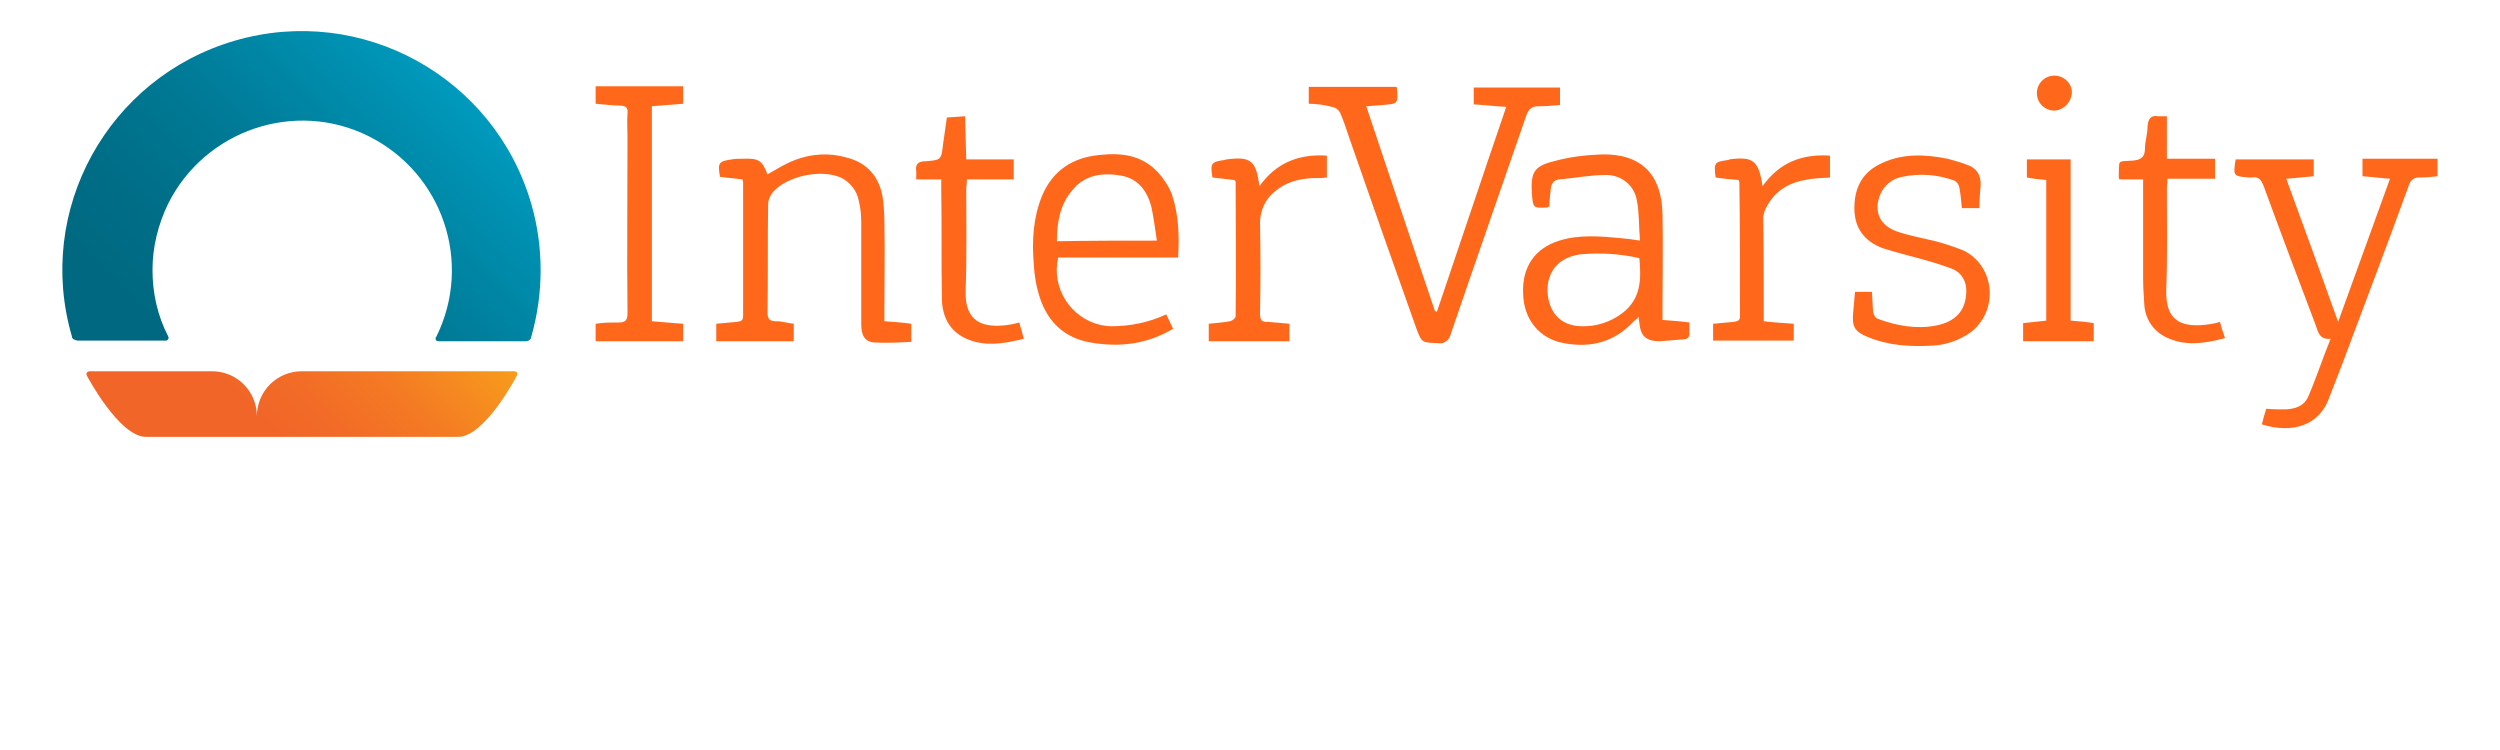
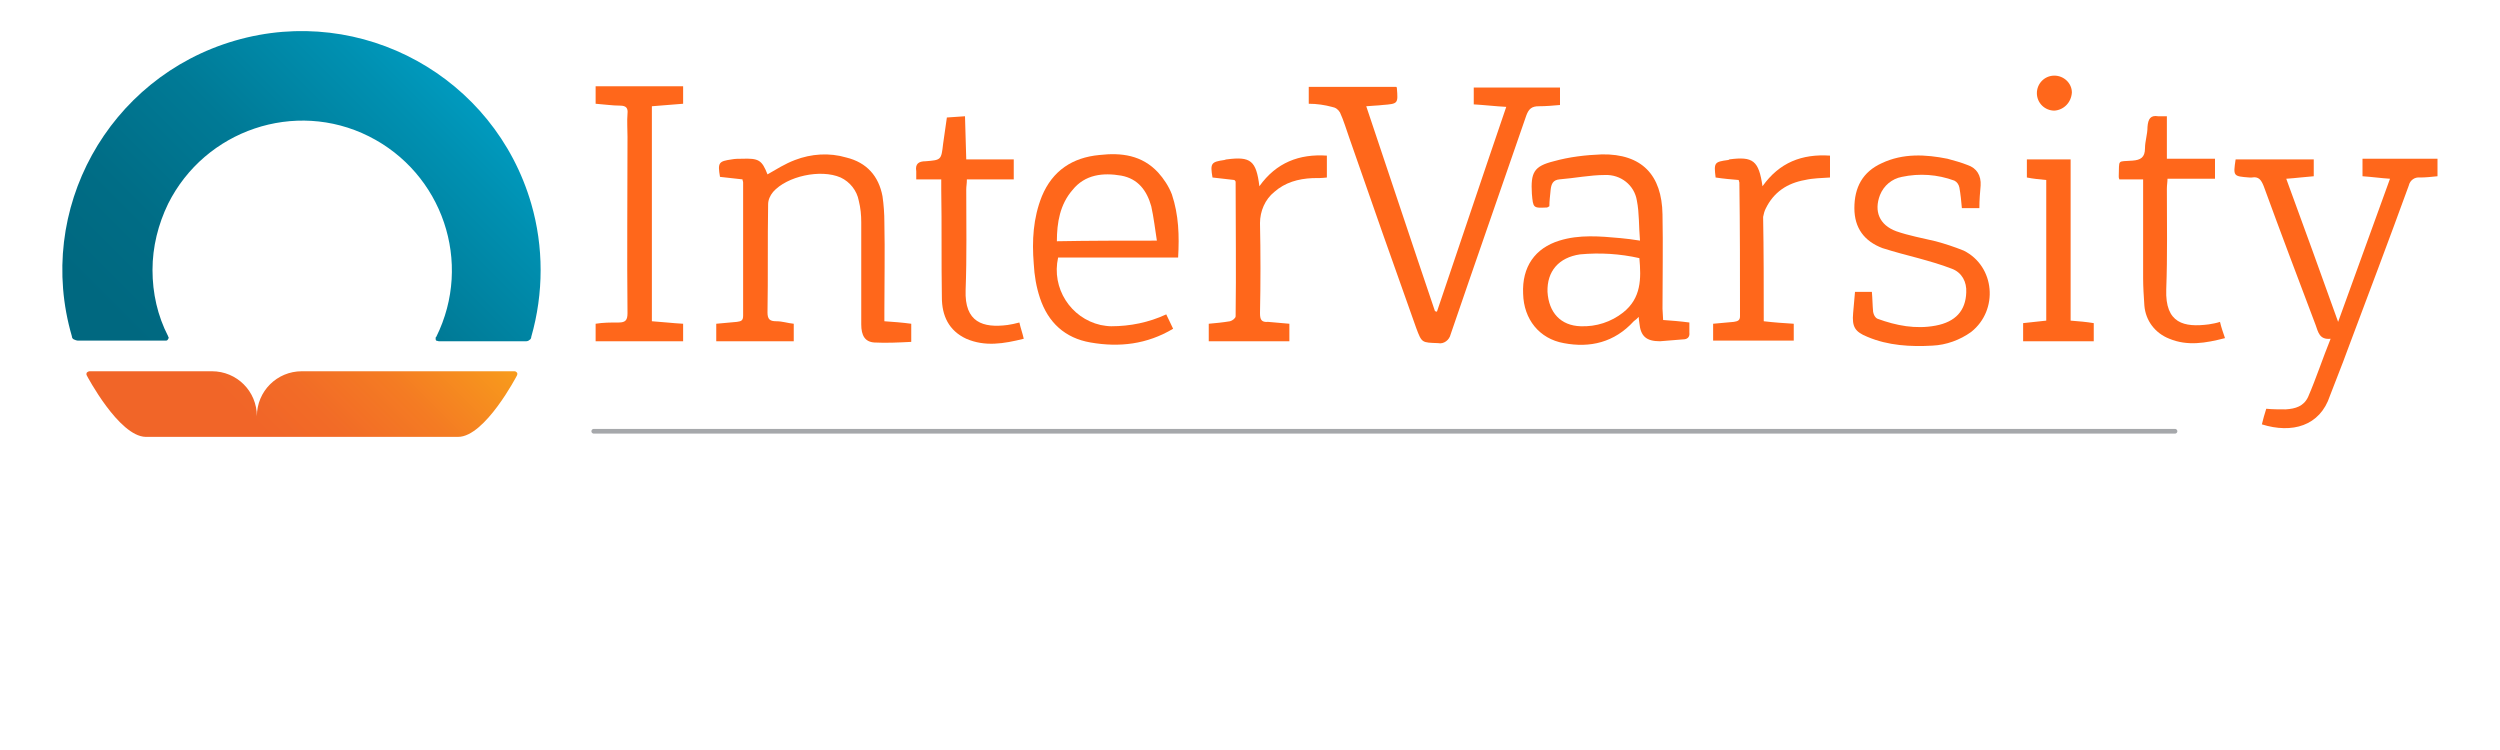
- <svg xmlns="http://www.w3.org/2000/svg" version="1.1" id="Layer_1" x="0px" y="0px" width="400px" height="120px" viewBox="0 0 400 120" enable-background="new 0 0 400 120" xml:space="preserve">
+ <svg xmlns="http://www.w3.org/2000/svg" version="1.1" id="Layer_1" x="0px" y="0px" width="400px" height="120px" viewBox="0 0 400 120" style="enable-background:new 0 0 400 120;" xml:space="preserve">
+   <style type="text/css">
+ 	.st0{fill:url(#SVGID_1_);}
+ 	.st1{fill:url(#SVGID_2_);}
+ 	.st2{fill:#FF671B;}
+ 	.st3{fill:none;stroke:#A6A8AB;stroke-width:0.75;stroke-linecap:round;stroke-miterlimit:10;}
+ </style>
  <g transform="translate(.2 -.3)">
-     <linearGradient id="SVGID_1_" gradientUnits="userSpaceOnUse" x1="3316.568" y1="267.389" x2="3280.883" y2="231.704" gradientTransform="matrix(-1 0 0 1 3346.83 -188.3)">
+     <linearGradient id="SVGID_1_" gradientUnits="userSpaceOnUse" x1="3416.386" y1="-145.112" x2="3380.701" y2="-109.427" gradientTransform="matrix(-1 0 0 -1 3446.63 -66)">
      <stop offset="0.3" style="stop-color:#F16528" />
      <stop offset="0.47" style="stop-color:#F26B27" />
      <stop offset="0.7" style="stop-color:#F47B23" />
      <stop offset="0.95" style="stop-color:#F7961D" />
      <stop offset="1" style="stop-color:#F89C1C" />
    </linearGradient>
-     <path fill="url(#SVGID_1_)" d="M82.1,59.7c0.2,0,0.3,0.1,0.4,0.2c0.1,0.1,0.1,0.3,0,0.5c0,0-5.1,9.8-9.4,9.8h-50   c-4.3-0.1-9.4-9.8-9.4-9.8c-0.1-0.2-0.1-0.3,0-0.5c0.1-0.1,0.3-0.2,0.4-0.2h19.6c4,0,7.2,3.2,7.2,7.2c0-4,3.2-7.2,7.2-7.2H82.1z" />
-     <linearGradient id="SVGID_2_" gradientUnits="userSpaceOnUse" x1="22.425" y1="254.031" x2="73.273" y2="203.178" gradientTransform="matrix(1 0 0 1 0.2 -188.3)">
+     <path class="st0" d="M82.1,59.7c0.2,0,0.3,0.1,0.4,0.2c0.1,0.1,0.1,0.3,0,0.5c0,0-5.1,9.8-9.4,9.8h-50c-4.3-0.1-9.4-9.8-9.4-9.8   c-0.1-0.2-0.1-0.3,0-0.5c0.1-0.1,0.3-0.2,0.4-0.2h19.6c4,0,7.2,3.2,7.2,7.2c0-4,3.2-7.2,7.2-7.2H82.1z" />
+     <linearGradient id="SVGID_2_" gradientUnits="userSpaceOnUse" x1="22.262" y1="-131.7" x2="73.087" y2="-80.869" gradientTransform="matrix(1 0 0 -1 0.4 -66)">
      <stop offset="0.1" style="stop-color:#006880" />
      <stop offset="0.31" style="stop-color:#006D86" />
      <stop offset="0.58" style="stop-color:#007A96" />
      <stop offset="0.88" style="stop-color:#0090B1" />
      <stop offset="1" style="stop-color:#009ABE" />
    </linearGradient>
-     <path fill="url(#SVGID_2_)" d="M84,54.9H70c-0.1,0-0.3-0.1-0.4-0.1c-0.1-0.1-0.1-0.2-0.1-0.4c0-0.2,0.1-0.2,0.1-0.2   c5.9-11.9,1-26.2-10.8-32.1s-26.2-1-32.1,10.8c-1.6,3.3-2.5,6.9-2.5,10.6c0,3.7,0.8,7.3,2.5,10.6c0,0.1,0.1,0.2,0.1,0.2   c0,0.1-0.1,0.3-0.2,0.4c-0.1,0.1-0.2,0.1-0.3,0.1h-14c-0.2,0-0.5-0.1-0.7-0.2c-0.2-0.1-0.3-0.3-0.3-0.5   C5.4,33.9,17.1,12.7,37.4,6.8s41.5,5.8,47.4,26.1c2,6.9,2,14.3,0,21.3c0,0.2-0.1,0.4-0.3,0.5C84.4,54.8,84.2,54.9,84,54.9z" />
+     <path class="st1" d="M84,54.9H70c-0.1,0-0.3-0.1-0.4-0.1c-0.1-0.1-0.1-0.2-0.1-0.4s0.1-0.2,0.1-0.2c5.9-11.9,1-26.2-10.8-32.1   s-26.2-1-32.1,10.8c-1.6,3.3-2.5,6.9-2.5,10.6c0,3.7,0.8,7.3,2.5,10.6c0,0.1,0.1,0.2,0.1,0.2c0,0.1-0.1,0.3-0.2,0.4   c-0.1,0.1-0.2,0.1-0.3,0.1h-14c-0.2,0-0.5-0.1-0.7-0.2c-0.2-0.1-0.3-0.3-0.3-0.5C5.4,33.9,17.1,12.7,37.4,6.8s41.5,5.8,47.4,26.1   c2,6.9,2,14.3,0,21.3c0,0.2-0.1,0.4-0.3,0.5C84.4,54.8,84.2,54.9,84,54.9z" />
    <g>
-       <path fill="#FF671B" d="M209.2,16.9v-2.7h14c0.1,0.1,0.1,0.1,0.1,0.2c0.2,2.5,0.2,2.5-2.3,2.7c-0.8,0.1-1.6,0.1-2.6,0.2    c3.7,11,7.3,21.9,11,32.8c0.1,0,0.2,0,0.3,0.1c3.7-10.9,7.3-21.7,11.1-32.8c-1.8-0.1-3.5-0.3-5.2-0.4v-2.7h13.8v2.8    c-1.1,0.1-2.3,0.2-3.4,0.2s-1.6,0.4-2,1.5c-4,11.6-8.1,23.3-12.1,35c-0.2,0.9-1.1,1.6-2,1.4c0,0,0,0,0,0c-2.6-0.1-2.6,0-3.5-2.4    c-3.6-10.1-7.2-20.3-10.7-30.4c-0.5-1.4-0.9-2.8-1.5-4.1c-0.3-0.5-0.7-0.8-1.3-0.9C211.8,17.1,210.5,16.9,209.2,16.9L209.2,16.9z" />
-       <path fill="#FF671B" d="M361.7,68.2c0.2-0.8,0.4-1.6,0.7-2.5c1,0.1,2.1,0.1,3.1,0.1c1.6-0.1,2.9-0.5,3.6-2c1.3-3,2.3-6.1,3.6-9.3    c-1.8,0.2-2-1.1-2.4-2.2c-2.8-7.4-5.6-14.8-8.3-22.2c-0.4-1-0.8-1.6-1.9-1.4h-0.4c-2.6-0.2-2.6-0.2-2.2-2.9H370v2.7    c-1.4,0.1-2.9,0.3-4.4,0.4c2.8,7.6,5.5,15.1,8.3,22.9c2.8-7.7,5.5-15.2,8.3-22.9c-1.5-0.1-2.9-0.3-4.4-0.4v-2.8h12v2.8    c-1,0.1-1.9,0.2-2.8,0.2c-0.8-0.1-1.6,0.4-1.8,1.3c-3.2,8.8-6.5,17.5-9.8,26.3c-0.9,2.5-1.9,4.9-2.8,7.3    C371,68.5,366.5,69.7,361.7,68.2z" />
-       <path fill="#FF671B" d="M265.9,51.5c1.4,0.1,2.7,0.2,4.2,0.4c0,0.5,0,1.1,0,1.6c0.1,0.8-0.4,1.1-1,1.1c-1.2,0.1-2.5,0.2-3.7,0.3    c-2.2,0-3.1-0.8-3.3-2.9c0-0.2-0.1-0.5-0.1-1c-0.2,0.2-0.5,0.5-0.8,0.7c-3.1,3.4-7,4.3-11.2,3.5c-3.9-0.7-6.4-3.8-6.5-7.9    c-0.2-4.3,1.9-7.3,5.8-8.5c3.2-1,6.5-0.7,9.8-0.4c1,0.1,1.9,0.2,3.1,0.4c-0.2-2.2-0.1-4.4-0.5-6.4c-0.4-2.5-2.6-4.2-5.1-4.1    c-2.4,0-4.8,0.5-7.3,0.7c-1,0.1-1.3,0.7-1.4,1.7c-0.1,1-0.2,1.8-0.2,2.6c-0.2,0.1-0.3,0.2-0.4,0.2c-2.2,0.1-2.2,0.1-2.4-2.2    c-0.2-3.4,0.3-4.4,3.5-5.2c2.5-0.7,5.1-1,7.7-1.1c6.4-0.1,9.6,3.3,9.7,9.6c0.1,5,0,10,0,15.1V51.5z M262.1,41.6    c-3.1-0.7-6.3-0.9-9.5-0.6c-3.4,0.5-5.3,2.7-5.2,6c0.2,3.3,2.1,5.4,5.3,5.5c2.5,0.1,4.9-0.7,6.8-2.2    C262.4,48,262.4,44.9,262.1,41.6L262.1,41.6z" />
-       <path fill="#FF671B" d="M126.8,52.1v2.8h-12.4v-2.8c1.1-0.1,2.2-0.2,3.3-0.3c0.7-0.1,1-0.2,1-1V29.5c0-0.2-0.1-0.3-0.1-0.5    l-3.6-0.4c-0.4-2.3-0.2-2.5,1.9-2.8c0.5-0.1,1.1-0.1,1.6-0.1c2.7-0.1,3.2,0.2,4.1,2.5c1.4-0.8,2.8-1.7,4.4-2.3    c2.6-1,5.5-1.2,8.2-0.4c3.3,0.8,5.2,3,5.8,6.2c0.2,1.4,0.3,2.8,0.3,4.2c0.1,4.7,0,9.5,0,14.2v1.6c1.5,0.1,2.8,0.2,4.3,0.4V55    c-2,0.1-4,0.2-5.9,0.1c-1.5-0.1-2.1-1.1-2.1-2.9V35.9c0-1.2-0.1-2.3-0.4-3.5c-0.3-1.6-1.4-3-2.9-3.7c-3.2-1.4-8.6-0.2-10.8,2.3    c-0.5,0.6-0.8,1.3-0.8,2c-0.1,5.8,0,11.6-0.1,17.3c0,1.1,0.4,1.4,1.4,1.4S125.8,52,126.8,52.1L126.8,52.1z" />
-       <path fill="#FF671B" d="M188.3,41.5h-19.2c-1.1,4.9,2,9.7,6.8,10.8c0.6,0.1,1.1,0.2,1.7,0.2c3,0,6-0.6,8.8-1.9    c0.4,0.8,0.7,1.5,1.1,2.3c-4.2,2.5-8.6,3-13.2,2.2c-4.1-0.7-6.8-3.2-8.1-7.1c-0.6-1.8-0.9-3.6-1-5.5c-0.3-3.7-0.1-7.3,1.3-10.8    c1.7-4.1,4.9-6.2,9.2-6.6c3.5-0.4,6.8,0,9.4,2.8c0.9,1,1.7,2.2,2.2,3.5C188.4,34.7,188.5,38,188.3,41.5z M184.9,38.8    c-0.3-1.9-0.5-3.7-0.9-5.5c-0.7-2.5-2.1-4.4-4.8-4.9c-2.9-0.5-5.8-0.2-7.8,2.3c-2,2.3-2.5,5.2-2.5,8.2    C174.2,38.8,179.4,38.8,184.9,38.8z" />
-       <path fill="#FF671B" d="M296.6,47h2.7c0.1,1.1,0.1,2.2,0.2,3.2c0.1,0.5,0.3,0.9,0.7,1.1c3,1.1,6.1,1.7,9.3,1.1s4.8-2.4,4.9-5.3    c0.1-1.7-0.7-3.2-2.3-3.8c-1.8-0.7-3.6-1.2-5.4-1.7c-1.9-0.5-3.8-1-5.7-1.6c-2.9-1.1-4.5-3.2-4.5-6.4c0-3.3,1.3-5.8,4.4-7.2    c3.4-1.6,7-1.4,10.5-0.7c1.1,0.3,2.2,0.6,3.2,1c1.5,0.5,2.2,1.7,2.1,3.3c-0.1,1.1-0.2,2.3-0.2,3.6h-2.8c-0.1-1.1-0.2-2.2-0.4-3.3    c-0.1-0.5-0.4-0.9-0.8-1.1c-2.7-1-5.6-1.2-8.4-0.6c-1.6,0.3-2.9,1.4-3.5,2.9c-1,2.6-0.1,4.8,2.6,5.8c2,0.7,4.2,1.1,6.3,1.6    c1.5,0.4,3,0.9,4.5,1.5c5,2.5,5.6,9.5,1.2,13c-1.8,1.3-4,2.1-6.2,2.2c-3.5,0.2-7.1,0-10.4-1.4c-2-0.8-2.5-1.6-2.3-3.8    C296.4,49.1,296.5,48.1,296.6,47L296.6,47z" />
-       <path fill="#FF671B" d="M95.1,16.9v-2.8h14v2.8l-5,0.4v34.4c1.6,0.1,3.2,0.3,5,0.4v2.8h-14v-2.8c1.2-0.2,2.4-0.2,3.7-0.2    c1.1,0,1.4-0.4,1.4-1.5c-0.1-9.4,0-18.8,0-28.2c0-1.2-0.1-2.5,0-3.7c0.1-0.9-0.2-1.3-1.2-1.3C97.8,17.2,96.5,17,95.1,16.9    L95.1,16.9z" />
-       <path fill="#FF671B" d="M342.7,29h-3.8c-0.1-0.2-0.1-0.3-0.1-0.5c0.1-2.8-0.3-2.3,2.2-2.5c1.3-0.1,2-0.5,2-2    c0-1.1,0.4-2.2,0.4-3.4c0.1-1.3,0.5-1.9,1.7-1.7c0.5,0,0.9,0,1.4,0v6.8h7.7v3.2h-7.6c0,0.5-0.1,1-0.1,1.6c0,5.4,0.1,10.7-0.1,16.1    c-0.2,5.5,2.9,6.1,6.8,5.6c0.6-0.1,1.2-0.2,1.8-0.4c0.2,0.9,0.5,1.7,0.8,2.6c-3.1,0.8-6,1.3-8.9,0.1c-2.3-0.9-3.8-2.9-4-5.3    c-0.1-1.5-0.2-3-0.2-4.4V29z" />
-       <path fill="#FF671B" d="M154.4,25.8h7.6V29h-7.5c0,0.7-0.1,1.1-0.1,1.6c0,5.4,0.1,10.7-0.1,16.1c-0.2,5.2,2.8,6.1,6.7,5.6    c0.6-0.1,1.2-0.2,1.9-0.4c0.2,0.9,0.5,1.7,0.7,2.6c-3.2,0.8-6.2,1.3-9.2,0c-2.8-1.3-3.9-3.7-3.9-6.6c-0.1-5.8,0-11.5-0.1-17.2    v-1.7h-4c0-0.4,0-0.9,0-1.3c-0.2-1.2,0.4-1.6,1.5-1.6c2.5-0.2,2.5-0.2,2.8-2.8c0.2-1.4,0.4-2.8,0.6-4.2c1-0.1,1.9-0.1,2.9-0.2    L154.4,25.8z" />
-       <path fill="#FF671B" d="M206.1,52.1v2.8h-12.9v-2.8c1.1-0.1,2.2-0.2,3.4-0.4c0.4-0.1,0.9-0.5,0.9-0.8c0.1-7.2,0-14.4,0-21.5    c0-0.1-0.1-0.2-0.2-0.3l-3.5-0.4c-0.4-2.3-0.2-2.5,1.9-2.8c0.1,0,0.2-0.1,0.4-0.1c3.8-0.5,4.7,0.2,5.2,4.3    c2.7-3.8,6.4-5.2,10.8-4.9v3.5c-0.8,0.1-1.5,0.1-2.3,0.1c-2.3,0.1-4.4,0.7-6.1,2.2c-1.5,1.2-2.3,3.1-2.3,5c0.1,4.8,0.1,9.6,0,14.4    c0,1,0.2,1.5,1.3,1.4C203.8,51.9,205,52,206.1,52.1L206.1,52.1z" />
-       <path fill="#FF671B" d="M282,51.7c1.7,0.2,3.2,0.3,4.8,0.4v2.7h-12.9v-2.7c1.1-0.1,2.2-0.2,3.3-0.3c0.6-0.1,1-0.2,1-0.9    c0-7.1,0-14.3-0.1-21.4c0-0.1-0.1-0.2-0.1-0.4c-1.2-0.1-2.4-0.2-3.7-0.4c-0.3-2.4-0.2-2.5,2-2.8c0.1,0,0.2-0.1,0.2-0.1    c3.8-0.5,4.7,0.2,5.3,4.3c2.7-3.8,6.3-5.2,10.8-4.9v3.5c-1.4,0.1-2.7,0.1-4,0.4c-2.8,0.5-5,1.9-6.3,4.6c-0.2,0.4-0.3,0.8-0.4,1.3    C282,40.4,282,46,282,51.7L282,51.7z" />
-       <path fill="#FF671B" d="M327.2,29.1c-1.1-0.1-2.1-0.2-3.1-0.4v-2.9h7v25.8c1.3,0.1,2.5,0.2,3.7,0.4v2.9h-11.3V52l3.7-0.4    C327.2,44.1,327.2,36.7,327.2,29.1L327.2,29.1z" />
-       <path fill="#FF671B" d="M328.5,18c-1.5,0-2.8-1.2-2.8-2.8c0-1.5,1.2-2.8,2.8-2.8c0,0,0,0,0,0c1.5,0,2.8,1.2,2.8,2.7c0,0,0,0,0,0    C331.2,16.7,330,17.9,328.5,18z" />
+       <path class="st2" d="M209.2,16.9v-2.7h14c0.1,0.1,0.1,0.1,0.1,0.2c0.2,2.5,0.2,2.5-2.3,2.7c-0.8,0.1-1.6,0.1-2.6,0.2    c3.7,11,7.3,21.9,11,32.8c0.1,0,0.2,0,0.3,0.1c3.7-10.9,7.3-21.7,11.1-32.8c-1.8-0.1-3.5-0.3-5.2-0.4v-2.7h13.8v2.8    c-1.1,0.1-2.3,0.2-3.4,0.2s-1.6,0.4-2,1.5c-4,11.6-8.1,23.3-12.1,35c-0.2,0.9-1.1,1.6-2,1.4l0,0c-2.6-0.1-2.6,0-3.5-2.4    c-3.6-10.1-7.2-20.3-10.7-30.4c-0.5-1.4-0.9-2.8-1.5-4.1c-0.3-0.5-0.7-0.8-1.3-0.9C211.8,17.1,210.5,16.9,209.2,16.9L209.2,16.9z" />
+       <path class="st2" d="M361.7,68.2c0.2-0.8,0.4-1.6,0.7-2.5c1,0.1,2.1,0.1,3.1,0.1c1.6-0.1,2.9-0.5,3.6-2c1.3-3,2.3-6.1,3.6-9.3    c-1.8,0.2-2-1.1-2.4-2.2c-2.8-7.4-5.6-14.8-8.3-22.2c-0.4-1-0.8-1.6-1.9-1.4h-0.4c-2.6-0.2-2.6-0.2-2.2-2.9H370v2.7    c-1.4,0.1-2.9,0.3-4.4,0.4c2.8,7.6,5.5,15.1,8.3,22.9c2.8-7.7,5.5-15.2,8.3-22.9c-1.5-0.1-2.9-0.3-4.4-0.4v-2.8h12v2.8    c-1,0.1-1.9,0.2-2.8,0.2c-0.8-0.1-1.6,0.4-1.8,1.3c-3.2,8.8-6.5,17.5-9.8,26.3c-0.9,2.5-1.9,4.9-2.8,7.3    C371,68.5,366.5,69.7,361.7,68.2z" />
+       <path class="st2" d="M265.9,51.5c1.4,0.1,2.7,0.2,4.2,0.4c0,0.5,0,1.1,0,1.6c0.1,0.8-0.4,1.1-1,1.1c-1.2,0.1-2.5,0.2-3.7,0.3    c-2.2,0-3.1-0.8-3.3-2.9c0-0.2-0.1-0.5-0.1-1c-0.2,0.2-0.5,0.5-0.8,0.7c-3.1,3.4-7,4.3-11.2,3.5c-3.9-0.7-6.4-3.8-6.5-7.9    c-0.2-4.3,1.9-7.3,5.8-8.5c3.2-1,6.5-0.7,9.8-0.4c1,0.1,1.9,0.2,3.1,0.4c-0.2-2.2-0.1-4.4-0.5-6.4c-0.4-2.5-2.6-4.2-5.1-4.1    c-2.4,0-4.8,0.5-7.3,0.7c-1,0.1-1.3,0.7-1.4,1.7c-0.1,1-0.2,1.8-0.2,2.6c-0.2,0.1-0.3,0.2-0.4,0.2c-2.2,0.1-2.2,0.1-2.4-2.2    c-0.2-3.4,0.3-4.4,3.5-5.2c2.5-0.7,5.1-1,7.7-1.1c6.4-0.1,9.6,3.3,9.7,9.6c0.1,5,0,10,0,15.1L265.9,51.5L265.9,51.5z M262.1,41.6    c-3.1-0.7-6.3-0.9-9.5-0.6c-3.4,0.5-5.3,2.7-5.2,6c0.2,3.3,2.1,5.4,5.3,5.5c2.5,0.1,4.9-0.7,6.8-2.2    C262.4,48,262.4,44.9,262.1,41.6L262.1,41.6z" />
+       <path class="st2" d="M126.8,52.1v2.8h-12.4v-2.8c1.1-0.1,2.2-0.2,3.3-0.3c0.7-0.1,1-0.2,1-1V29.5c0-0.2-0.1-0.3-0.1-0.5l-3.6-0.4    c-0.4-2.3-0.2-2.5,1.9-2.8c0.5-0.1,1.1-0.1,1.6-0.1c2.7-0.1,3.2,0.2,4.1,2.5c1.4-0.8,2.8-1.7,4.4-2.3c2.6-1,5.5-1.2,8.2-0.4    c3.3,0.8,5.2,3,5.8,6.2c0.2,1.4,0.3,2.8,0.3,4.2c0.1,4.7,0,9.5,0,14.2v1.6c1.5,0.1,2.8,0.2,4.3,0.4V55c-2,0.1-4,0.2-5.9,0.1    c-1.5-0.1-2.1-1.1-2.1-2.9V35.9c0-1.2-0.1-2.3-0.4-3.5c-0.3-1.6-1.4-3-2.9-3.7c-3.2-1.4-8.6-0.2-10.8,2.3c-0.5,0.6-0.8,1.3-0.8,2    c-0.1,5.8,0,11.6-0.1,17.3c0,1.1,0.4,1.4,1.4,1.4S125.8,52,126.8,52.1L126.8,52.1z" />
+       <path class="st2" d="M188.3,41.5h-19.2c-1.1,4.9,2,9.7,6.8,10.8c0.6,0.1,1.1,0.2,1.7,0.2c3,0,6-0.6,8.8-1.9    c0.4,0.8,0.7,1.5,1.1,2.3c-4.2,2.5-8.6,3-13.2,2.2c-4.1-0.7-6.8-3.2-8.1-7.1c-0.6-1.8-0.9-3.6-1-5.5c-0.3-3.7-0.1-7.3,1.3-10.8    c1.7-4.1,4.9-6.2,9.2-6.6c3.5-0.4,6.8,0,9.4,2.8c0.9,1,1.7,2.2,2.2,3.5C188.4,34.7,188.5,38,188.3,41.5z M184.9,38.8    c-0.3-1.9-0.5-3.7-0.9-5.5c-0.7-2.5-2.1-4.4-4.8-4.9c-2.9-0.5-5.8-0.2-7.8,2.3c-2,2.3-2.5,5.2-2.5,8.2    C174.2,38.8,179.4,38.8,184.9,38.8z" />
+       <path class="st2" d="M296.6,47h2.7c0.1,1.1,0.1,2.2,0.2,3.2c0.1,0.5,0.3,0.9,0.7,1.1c3,1.1,6.1,1.7,9.3,1.1s4.8-2.4,4.9-5.3    c0.1-1.7-0.7-3.2-2.3-3.8c-1.8-0.7-3.6-1.2-5.4-1.7c-1.9-0.5-3.8-1-5.7-1.6c-2.9-1.1-4.5-3.2-4.5-6.4c0-3.3,1.3-5.8,4.4-7.2    c3.4-1.6,7-1.4,10.5-0.7c1.1,0.3,2.2,0.6,3.2,1c1.5,0.5,2.2,1.7,2.1,3.3c-0.1,1.1-0.2,2.3-0.2,3.6h-2.8c-0.1-1.1-0.2-2.2-0.4-3.3    c-0.1-0.5-0.4-0.9-0.8-1.1c-2.7-1-5.6-1.2-8.4-0.6c-1.6,0.3-2.9,1.4-3.5,2.9c-1,2.6-0.1,4.8,2.6,5.8c2,0.7,4.2,1.1,6.3,1.6    c1.5,0.4,3,0.9,4.5,1.5c5,2.5,5.6,9.5,1.2,13c-1.8,1.3-4,2.1-6.2,2.2c-3.5,0.2-7.1,0-10.4-1.4c-2-0.8-2.5-1.6-2.3-3.8    C296.4,49.1,296.5,48.1,296.6,47L296.6,47z" />
+       <path class="st2" d="M95.1,16.9v-2.8h14v2.8l-5,0.4v34.4c1.6,0.1,3.2,0.3,5,0.4v2.8h-14v-2.8c1.2-0.2,2.4-0.2,3.7-0.2    c1.1,0,1.4-0.4,1.4-1.5c-0.1-9.4,0-18.8,0-28.2c0-1.2-0.1-2.5,0-3.7c0.1-0.9-0.2-1.3-1.2-1.3C97.8,17.2,96.5,17,95.1,16.9    L95.1,16.9z" />
+       <path class="st2" d="M342.7,29h-3.8c-0.1-0.2-0.1-0.3-0.1-0.5c0.1-2.8-0.3-2.3,2.2-2.5c1.3-0.1,2-0.5,2-2c0-1.1,0.4-2.2,0.4-3.4    c0.1-1.3,0.5-1.9,1.7-1.7c0.5,0,0.9,0,1.4,0v6.8h7.7v3.2h-7.6c0,0.5-0.1,1-0.1,1.6c0,5.4,0.1,10.7-0.1,16.1    c-0.2,5.5,2.9,6.1,6.8,5.6c0.6-0.1,1.2-0.2,1.8-0.4c0.2,0.9,0.5,1.7,0.8,2.6c-3.1,0.8-6,1.3-8.9,0.1c-2.3-0.9-3.8-2.9-4-5.3    c-0.1-1.5-0.2-3-0.2-4.4L342.7,29L342.7,29z" />
+       <path class="st2" d="M154.4,25.8h7.6V29h-7.5c0,0.7-0.1,1.1-0.1,1.6c0,5.4,0.1,10.7-0.1,16.1c-0.2,5.2,2.8,6.1,6.7,5.6    c0.6-0.1,1.2-0.2,1.9-0.4c0.2,0.9,0.5,1.7,0.7,2.6c-3.2,0.8-6.2,1.3-9.2,0c-2.8-1.3-3.9-3.7-3.9-6.6c-0.1-5.8,0-11.5-0.1-17.2V29    h-4c0-0.4,0-0.9,0-1.3c-0.2-1.2,0.4-1.6,1.5-1.6c2.5-0.2,2.5-0.2,2.8-2.8c0.2-1.4,0.4-2.8,0.6-4.2c1-0.1,1.9-0.1,2.9-0.2    L154.4,25.8z" />
+       <path class="st2" d="M206.1,52.1v2.8h-12.9v-2.8c1.1-0.1,2.2-0.2,3.4-0.4c0.4-0.1,0.9-0.5,0.9-0.8c0.1-7.2,0-14.4,0-21.5    c0-0.1-0.1-0.2-0.2-0.3l-3.5-0.4c-0.4-2.3-0.2-2.5,1.9-2.8c0.1,0,0.2-0.1,0.4-0.1c3.8-0.5,4.7,0.2,5.2,4.3    c2.7-3.8,6.4-5.2,10.8-4.9v3.5c-0.8,0.1-1.5,0.1-2.3,0.1c-2.3,0.1-4.4,0.7-6.1,2.2c-1.5,1.2-2.3,3.1-2.3,5c0.1,4.8,0.1,9.6,0,14.4    c0,1,0.2,1.5,1.3,1.4C203.8,51.9,205,52,206.1,52.1L206.1,52.1z" />
+       <path class="st2" d="M282,51.7c1.7,0.2,3.2,0.3,4.8,0.4v2.7h-12.9v-2.7c1.1-0.1,2.2-0.2,3.3-0.3c0.6-0.1,1-0.2,1-0.9    c0-7.1,0-14.3-0.1-21.4c0-0.1-0.1-0.2-0.1-0.4c-1.2-0.1-2.4-0.2-3.7-0.4c-0.3-2.4-0.2-2.5,2-2.8c0.1,0,0.2-0.1,0.2-0.1    c3.8-0.5,4.7,0.2,5.3,4.3c2.7-3.8,6.3-5.2,10.8-4.9v3.5c-1.4,0.1-2.7,0.1-4,0.4c-2.8,0.5-5,1.9-6.3,4.6c-0.2,0.4-0.3,0.8-0.4,1.3    C282,40.4,282,46,282,51.7L282,51.7z" />
+       <path class="st2" d="M327.2,29.1c-1.1-0.1-2.1-0.2-3.1-0.4v-2.9h7v25.8c1.3,0.1,2.5,0.2,3.7,0.4v2.9h-11.3V52l3.7-0.4    C327.2,44.1,327.2,36.7,327.2,29.1L327.2,29.1z" />
+       <path class="st2" d="M328.5,18c-1.5,0-2.8-1.2-2.8-2.8c0-1.5,1.2-2.8,2.8-2.8l0,0c1.5,0,2.8,1.2,2.8,2.7l0,0    C331.2,16.7,330,17.9,328.5,18z" />
    </g>
  </g>
+   <line class="st3" x1="95" y1="69" x2="348" y2="69" />
</svg>
